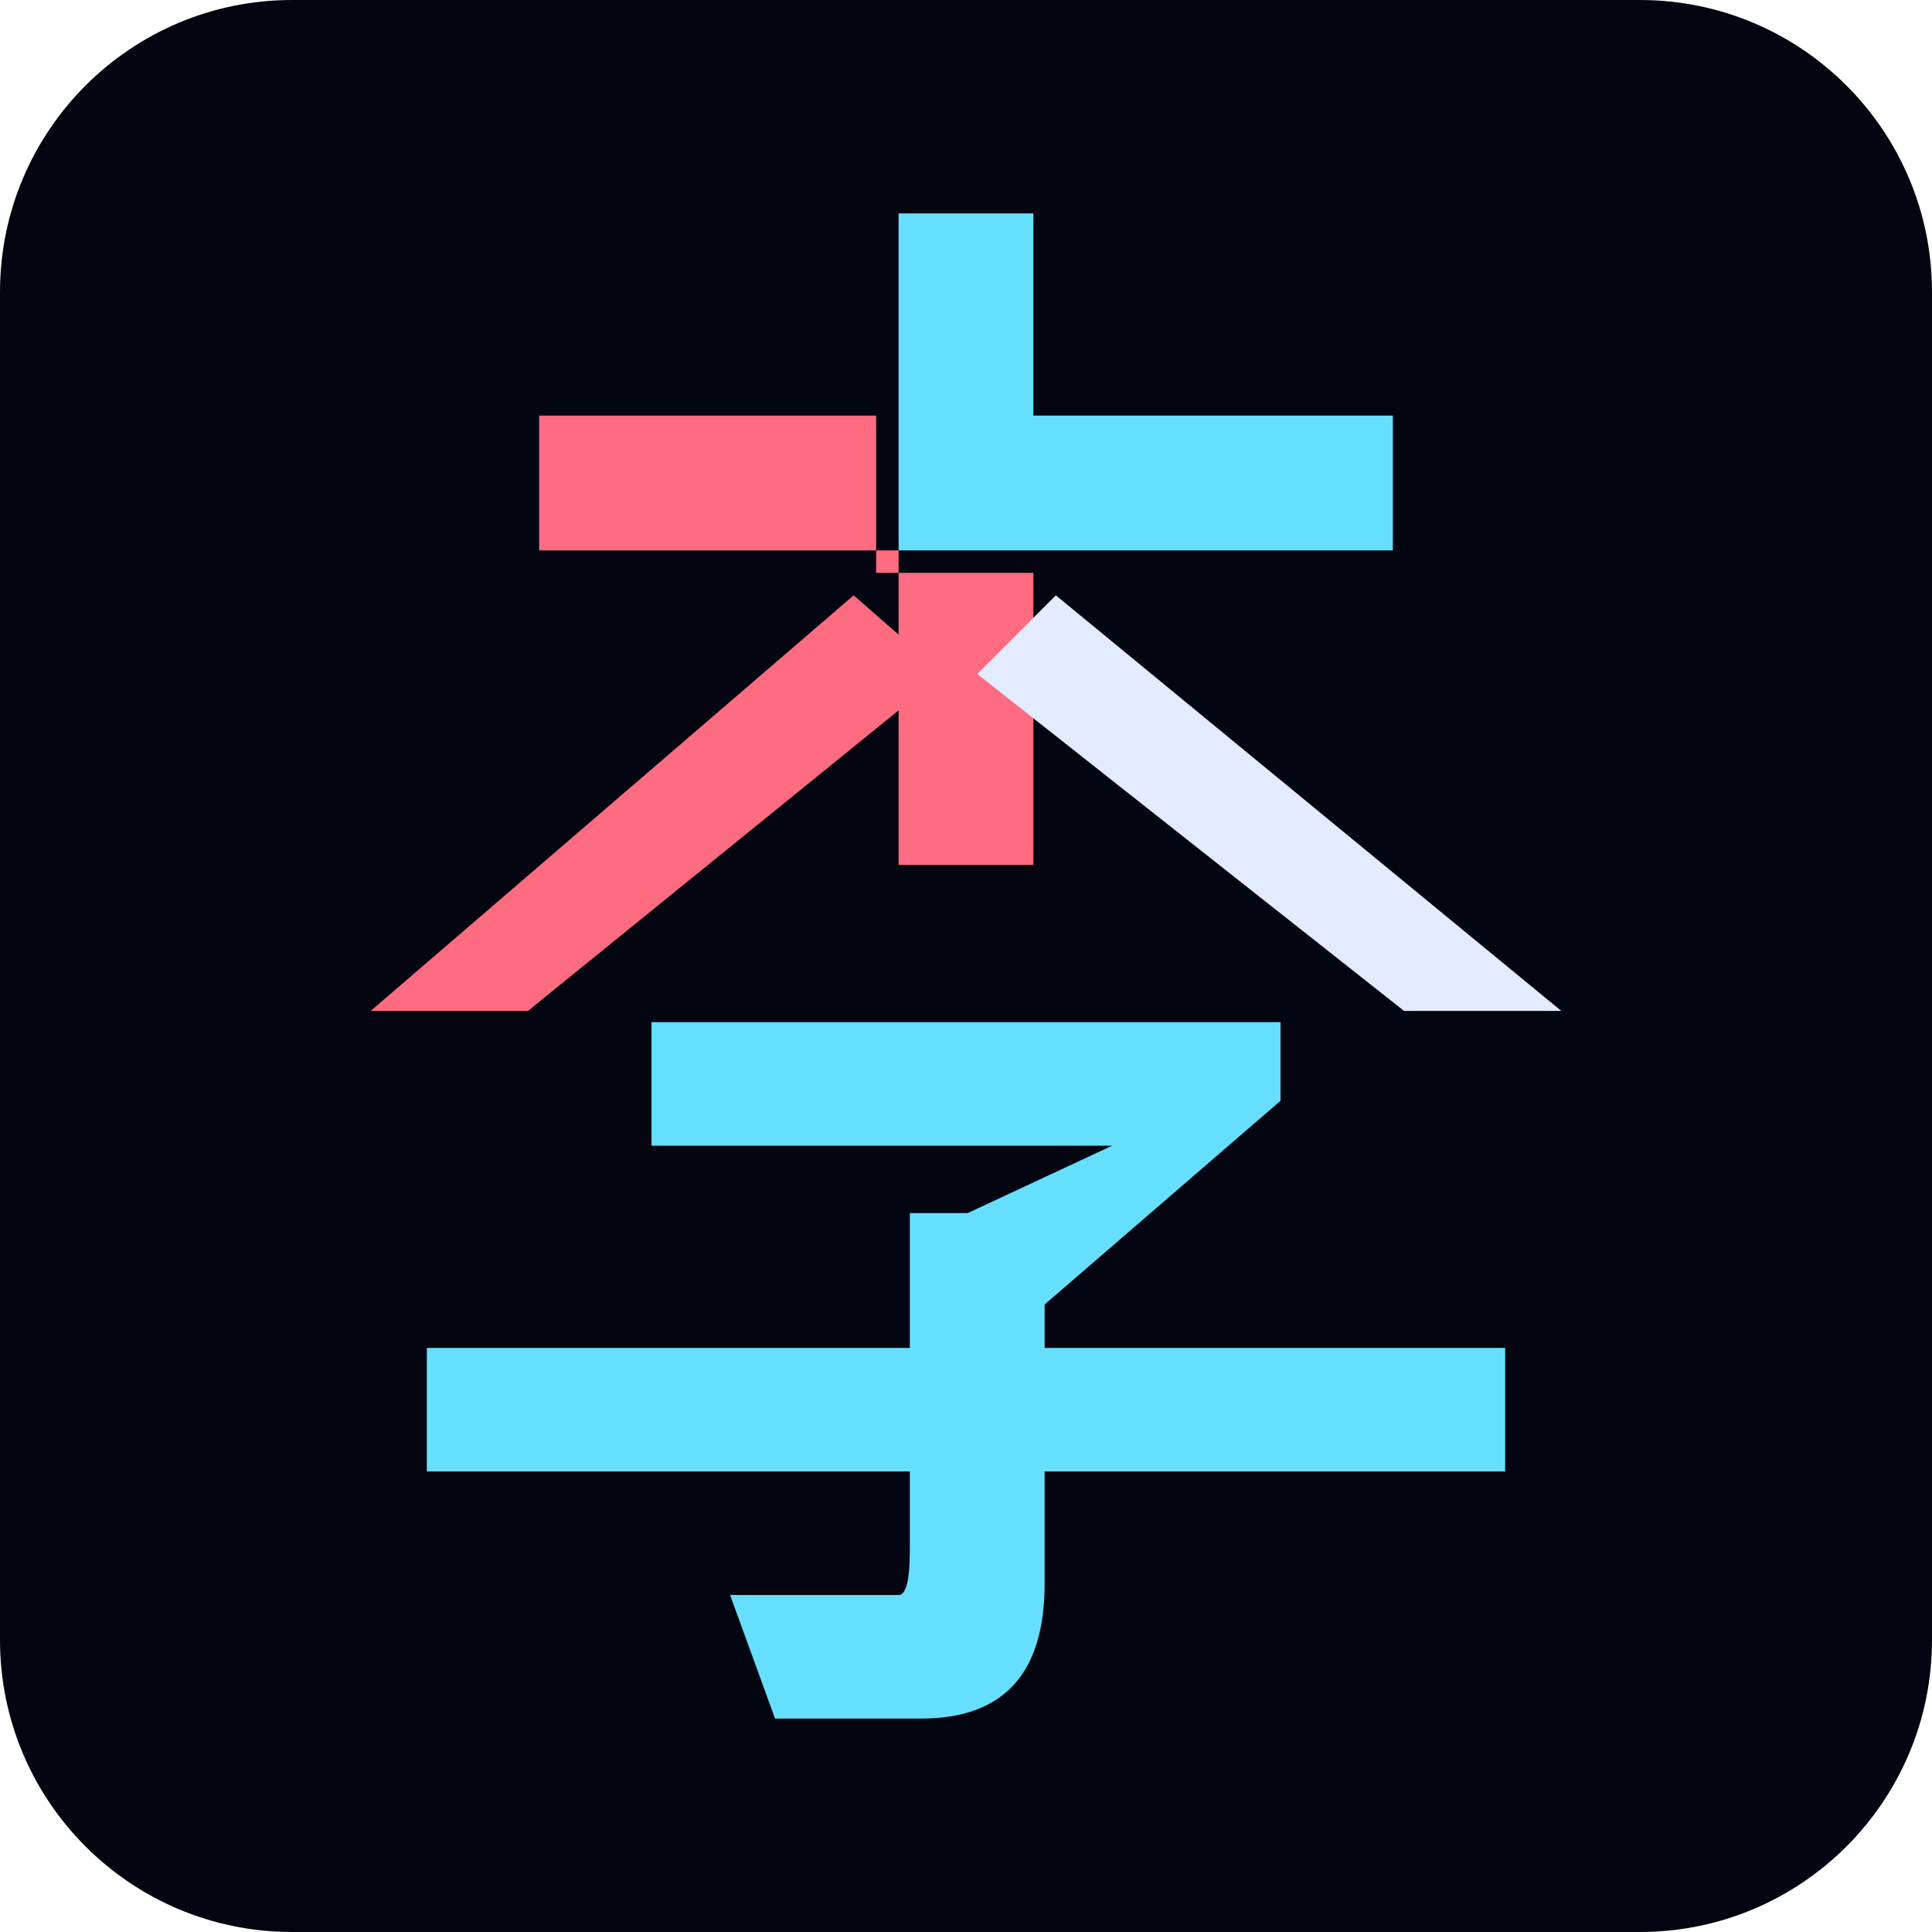
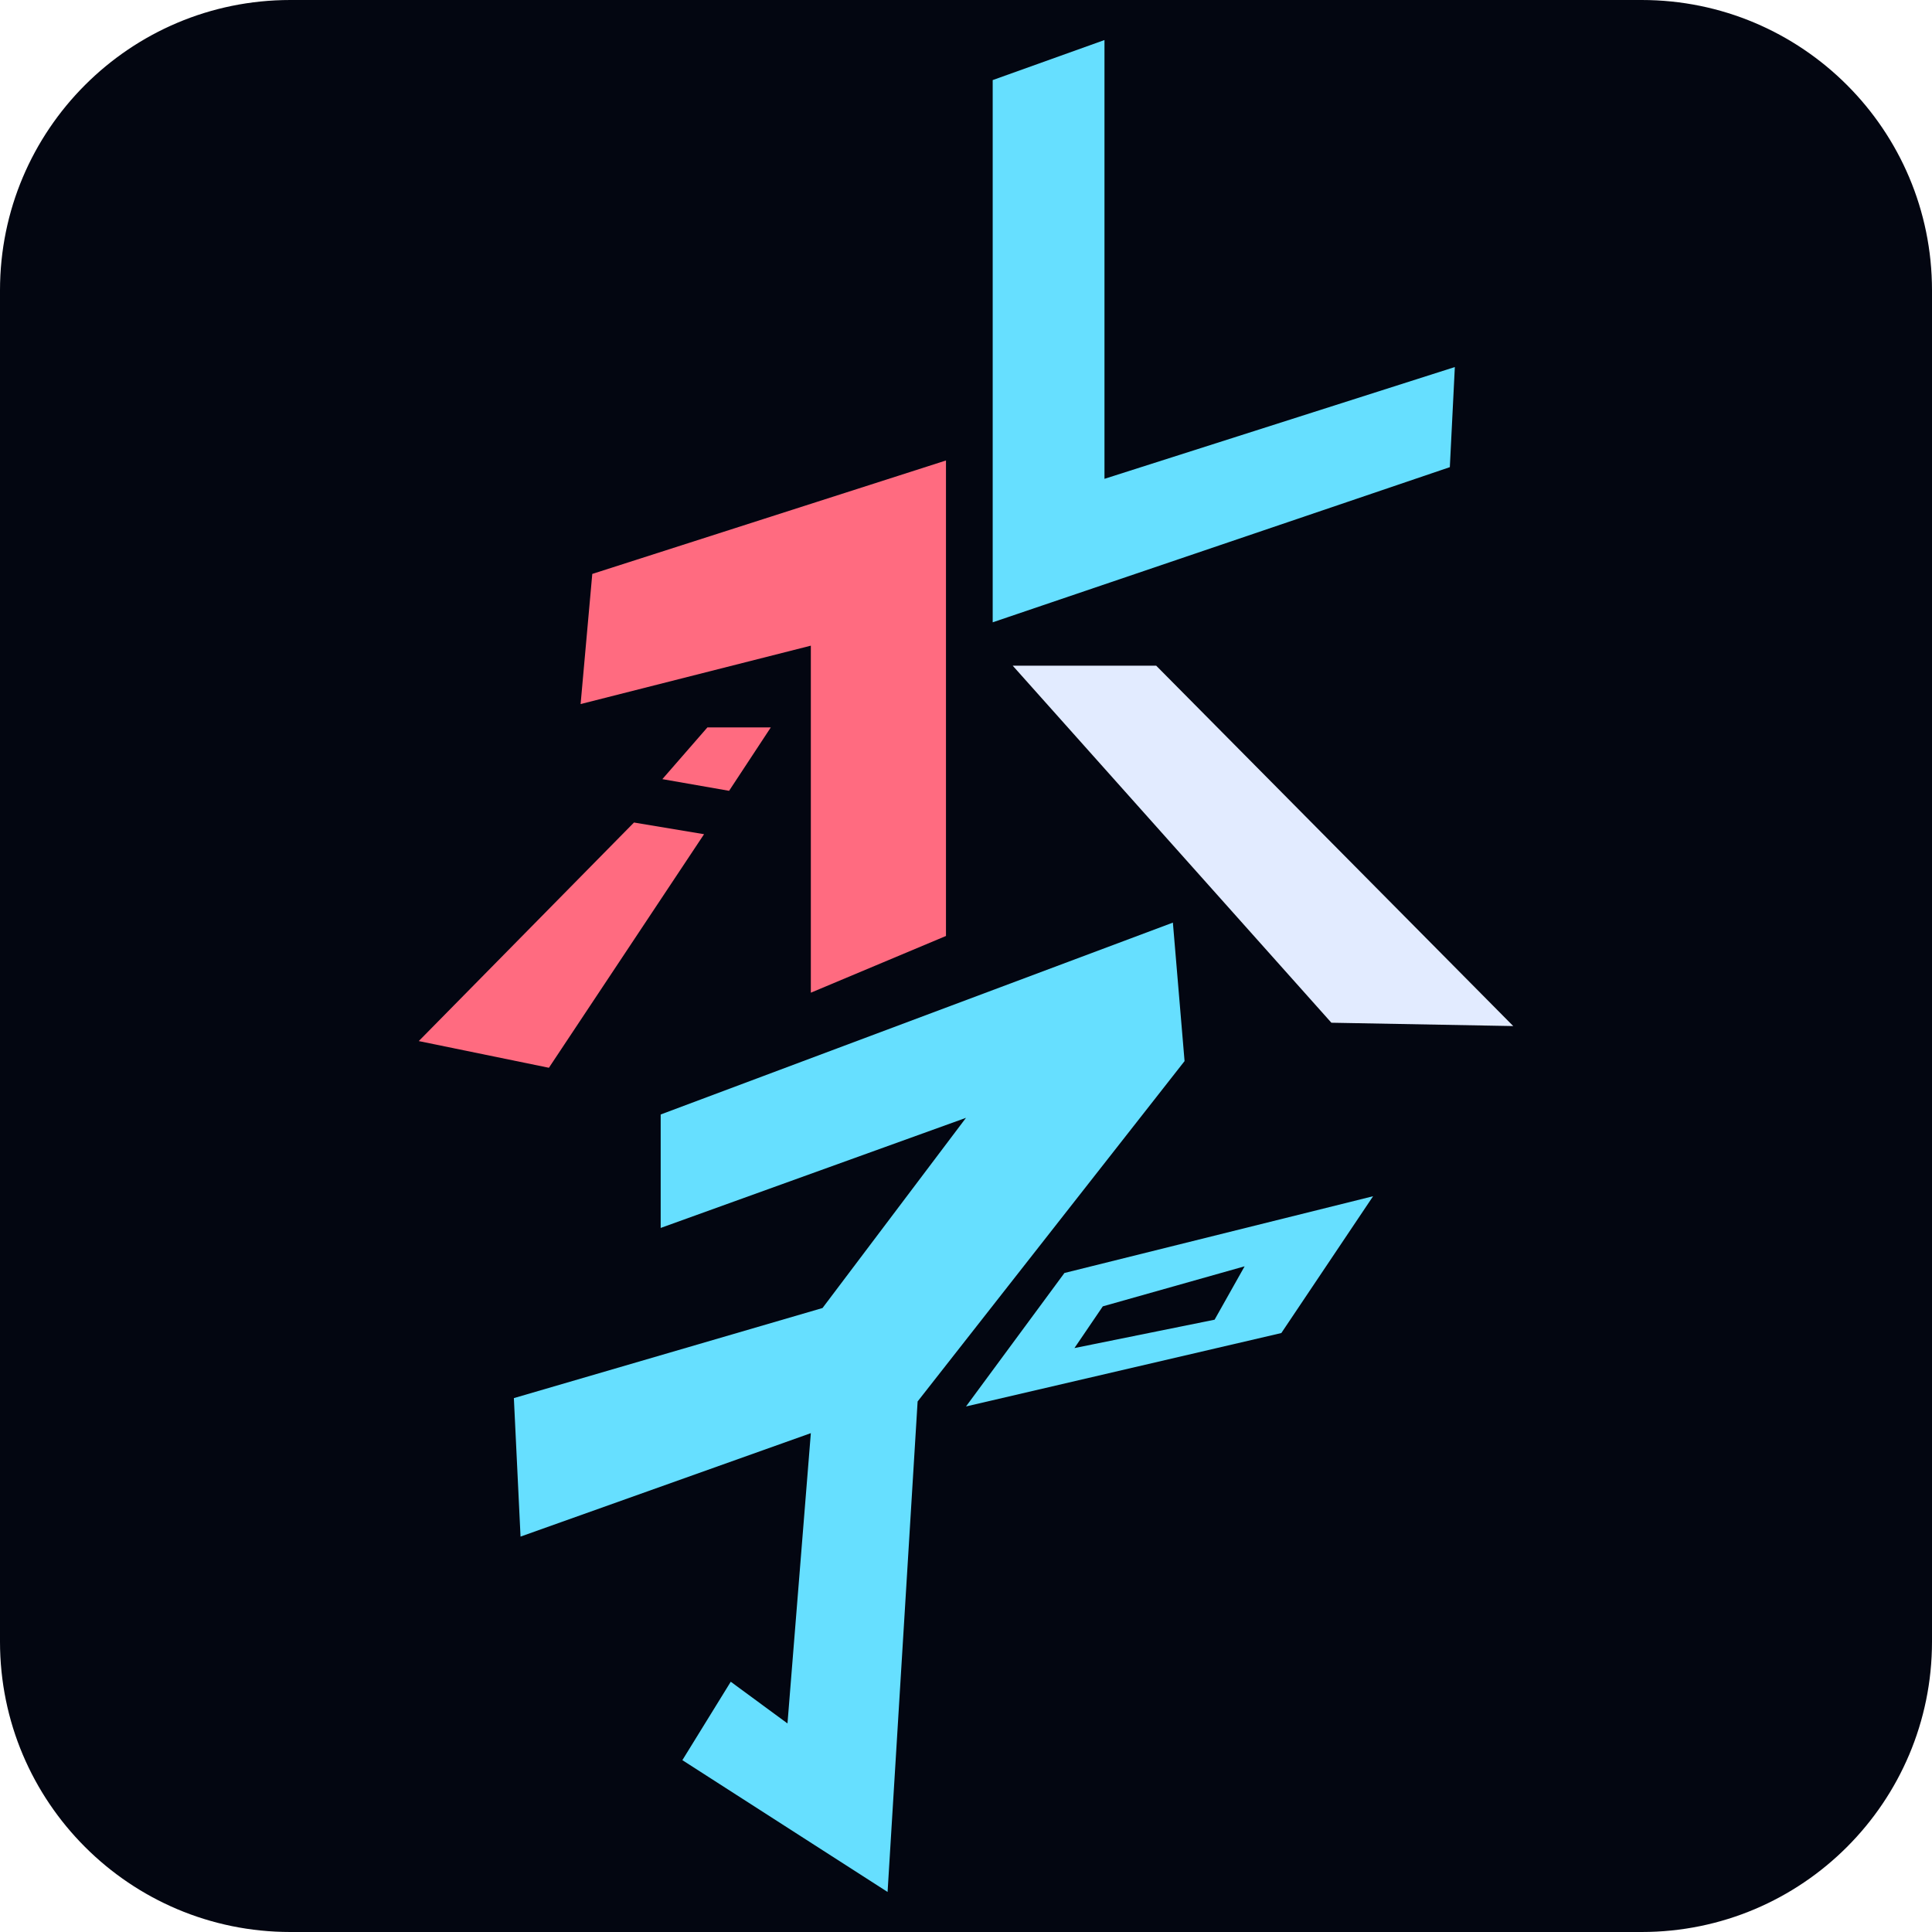
- <svg xmlns="http://www.w3.org/2000/svg" viewBox="-22 -9 172 172">
-   <rect x="-22" y="-9" width="172" height="172" rx="26" fill="#030611" />
-   <path data-part="wood-upper-L" fill="#66dfff" fill-rule="evenodd" d="M58 10 H70 V28 H102 V40 H58 Z" />
-   <path data-part="wood-lower-L" fill="#ff6b80" fill-rule="evenodd" d="M26 28 H56 V42 H70 V68 H58 V40 H26 Z" />
-   <path data-part="wood-left-arm" fill="#ff6b80" fill-rule="evenodd" d="M54 44 L62 51 L25 81 L11 81 Z" />
-   <path data-part="wood-right-arm" fill="#e2ebff" fill-rule="evenodd" d="M72 44 L117 81 H103 L65 51 Z" />
-   <path data-part="child-fold" fill="#66dfff" fill-rule="evenodd" d="M36 82 H92 V89 L70 108 L62 100 L77 93 H36 Z" />
-   <path data-part="child-hook" fill="#66dfff" fill-rule="evenodd" d="M59 99 H71 V132 Q71 144 60 144 H47 L43 133 H58 Q59 133 59 129 Z" />
-   <path data-part="child-crossbar" fill="#66dfff" fill-rule="evenodd" d="M16 111 H112 V122 H16 Z" />
+ <svg xmlns="http://www.w3.org/2000/svg" viewBox="-172 7 1158 1158">
+   <rect x="-172" y="7" width="1158" height="1158" rx="174" fill="#030611" />
+   <path data-part="upper-left" fill="#ff6b80" fill-rule="evenodd" d="M183 351 L395 283 L395 568 L314 602 L314 394 L176 429 Z" />
+   <path data-part="upper-right" fill="#66dfff" fill-rule="evenodd" d="M423 55 L490 31 L490 294 L700 227 L697 287 L423 380 Z" />
+   <path data-part="dot" fill="#ff6b80" fill-rule="evenodd" d="M252 443 L290 443 L265 481 L225 474 Z" />
+   <path data-part="left-leg" fill="#ff6b80" fill-rule="evenodd" d="M208 500 L250 507 L157 647 L79 631 Z" />
+   <path data-part="right-leg" fill="#e2ebff" fill-rule="evenodd" d="M435 406 L521 406 L735 622 L626 620 Z" />
+   <path data-part="lower-hook" fill="#66dfff" fill-rule="evenodd" d="M224 675 L531 560 L538 643 L378 847 L360 1141 L237 1062 L266 1015 L300 1040 L314 866 L140 928 L136 845 L321 791 L407 677 L224 743 Z" />
+   <path data-part="counter" fill="#66dfff" fill-rule="evenodd" d="M466 770 L651 724 L596 806 L407 850 Z M489 790 L574 766 L556 798 L472 815 Z" />
</svg>
